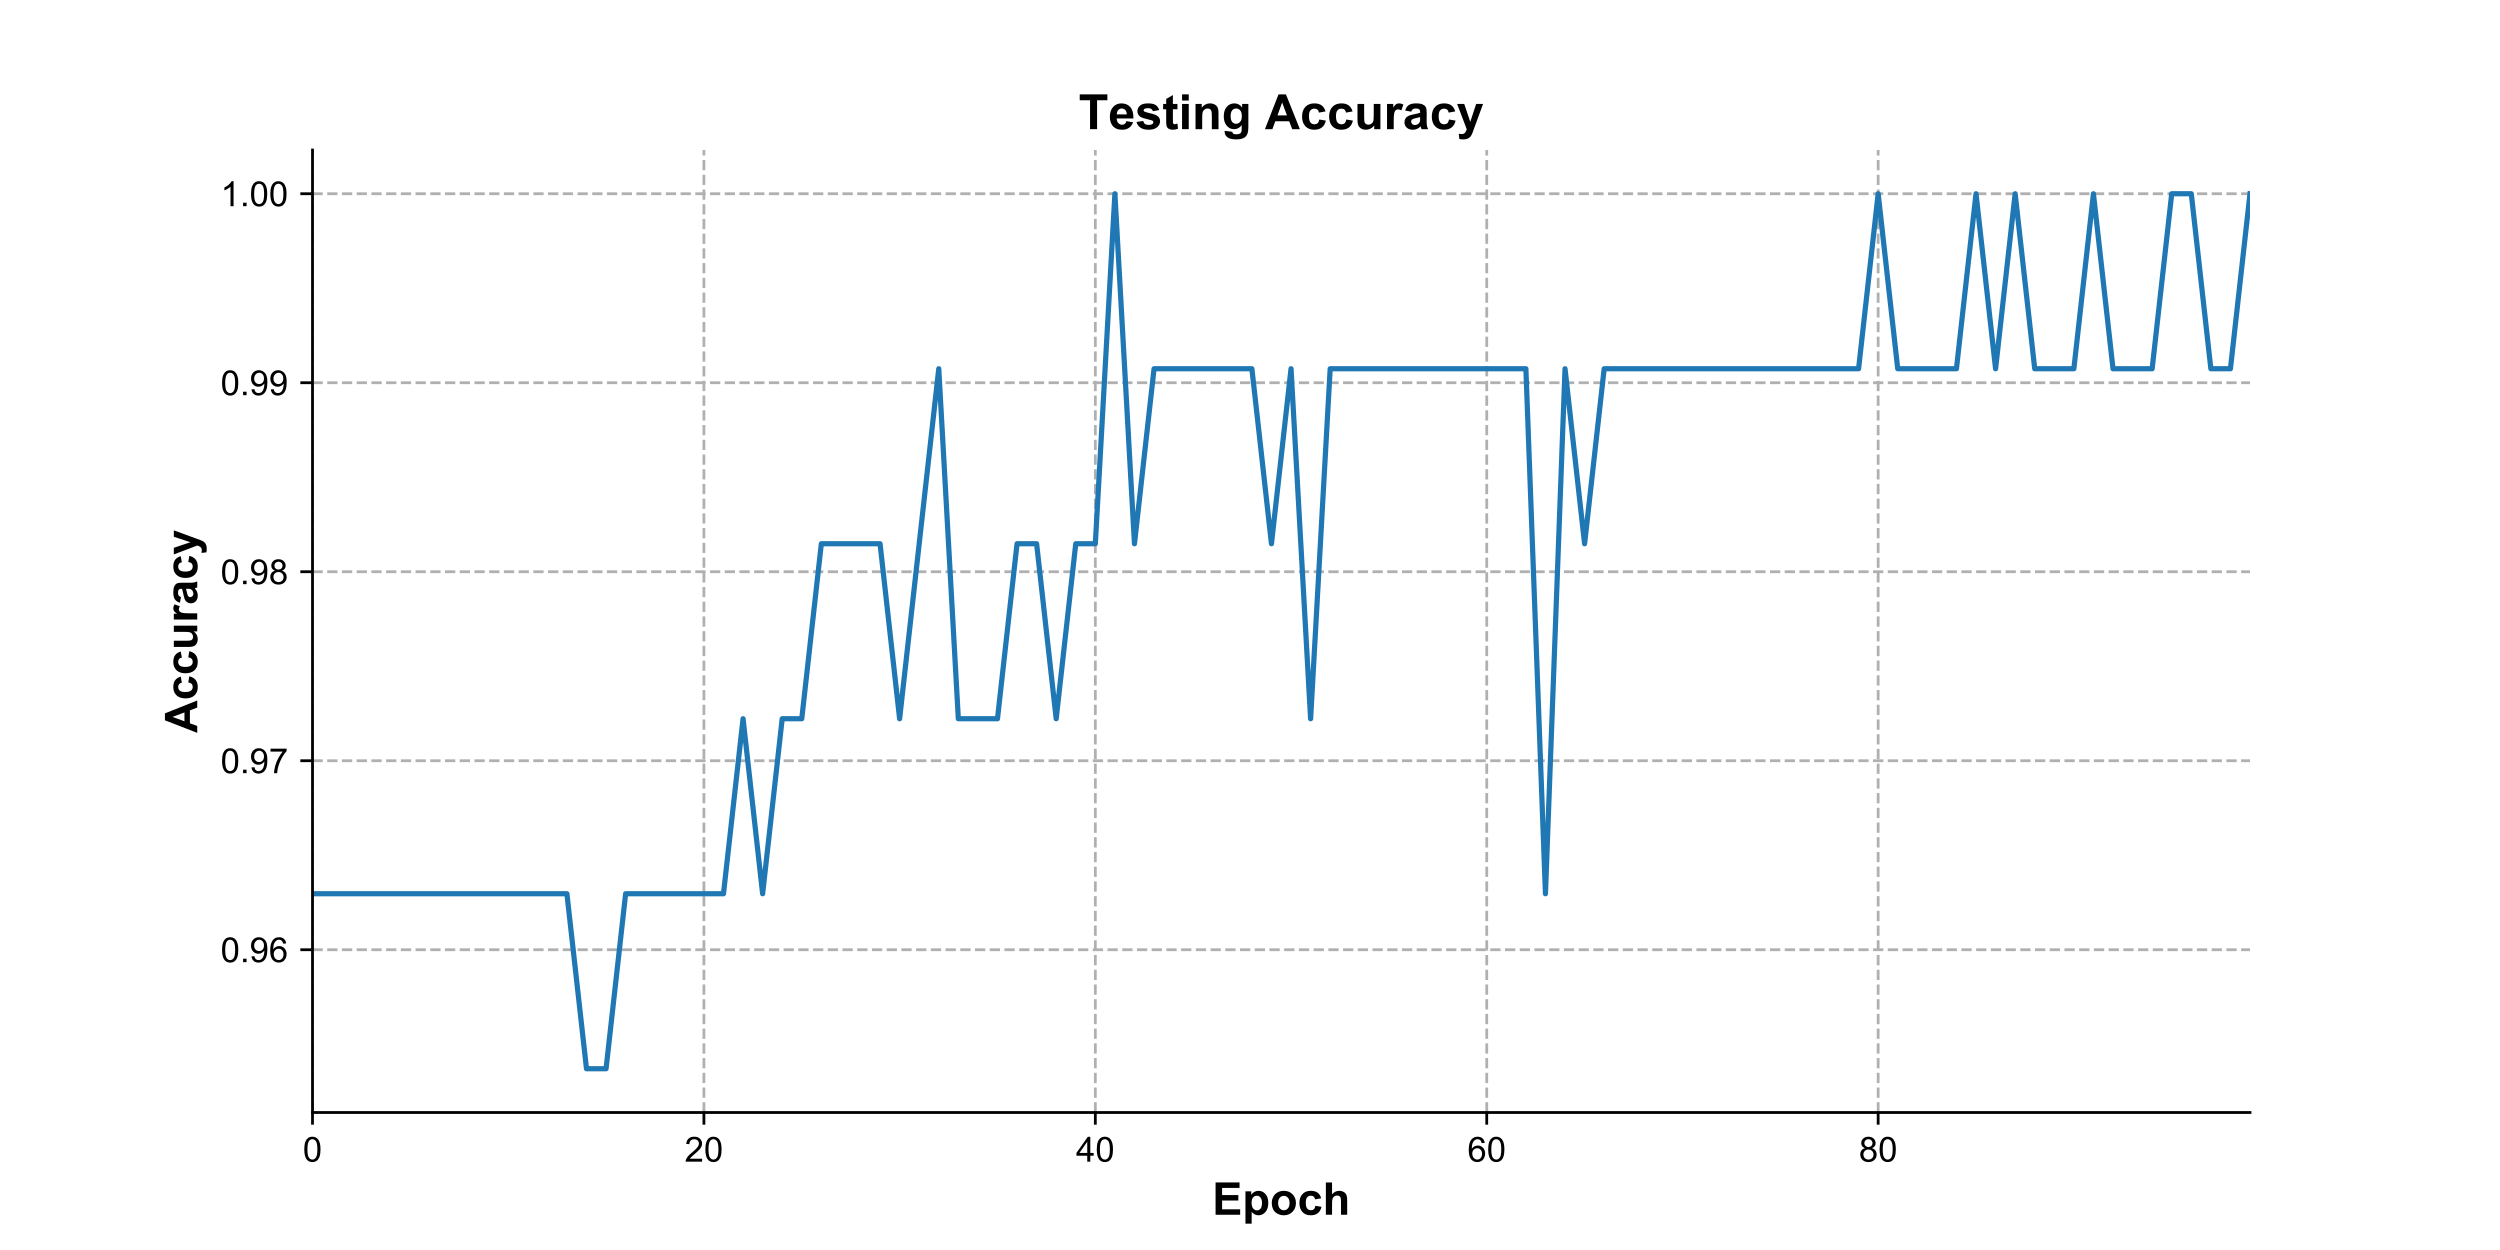
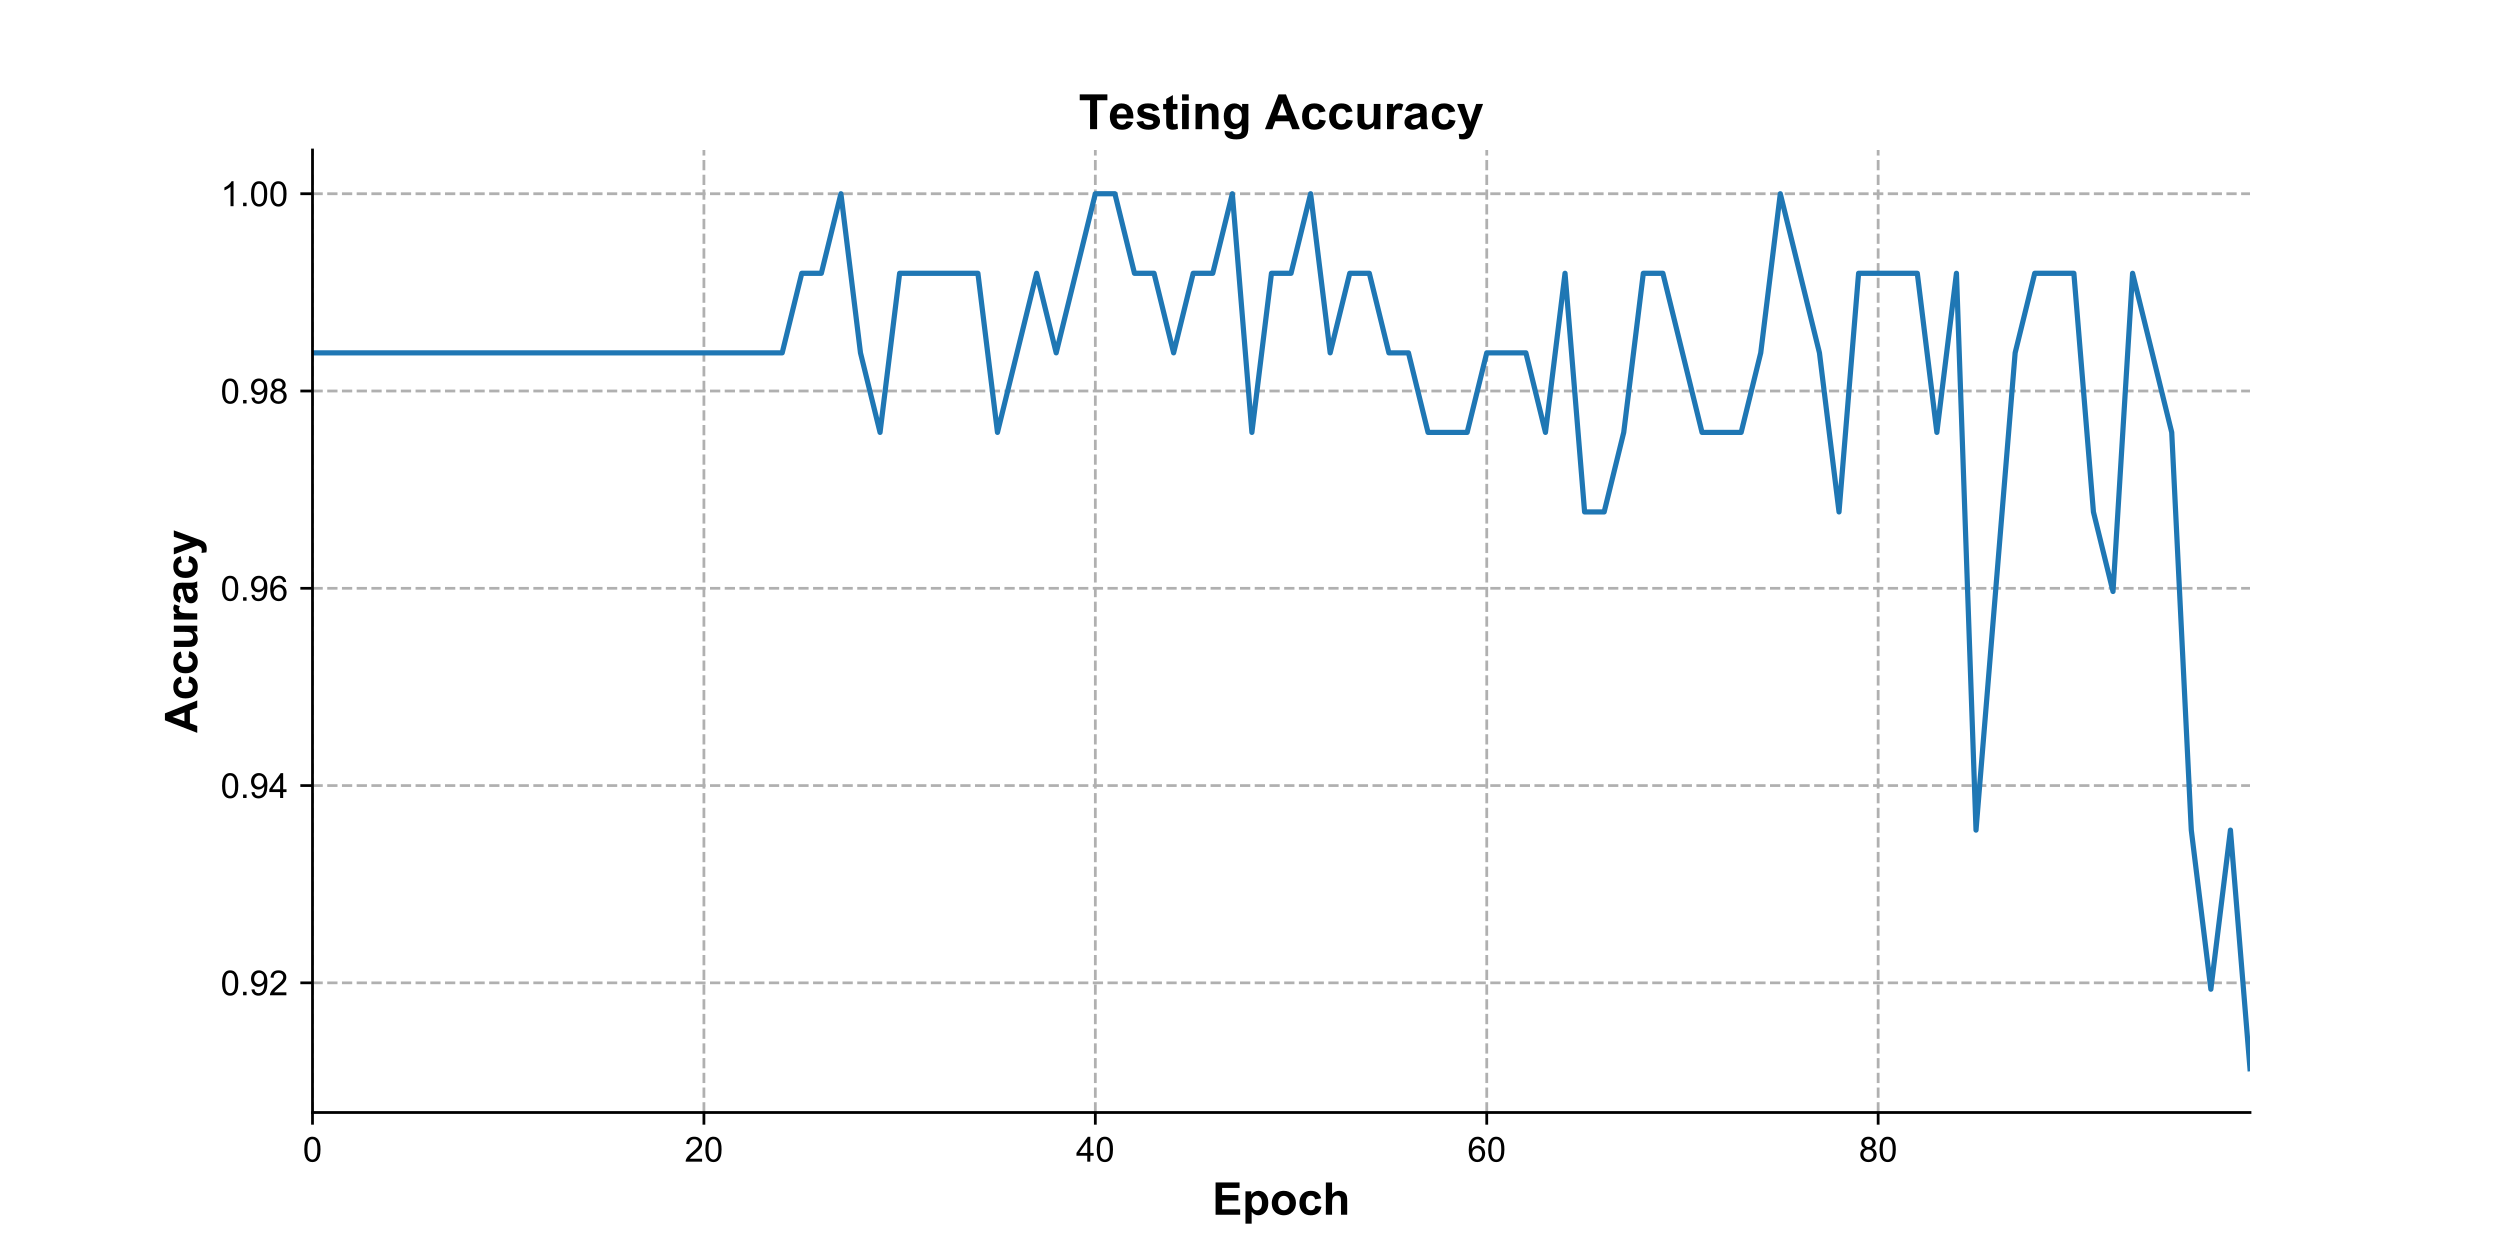
<svg xmlns="http://www.w3.org/2000/svg" xmlns:xlink="http://www.w3.org/1999/xlink" height="360pt" version="1.1" viewBox="0 0 720 360" width="720pt">
  <defs>
    <style type="text/css">
*{stroke-linecap:butt;stroke-linejoin:round;}
  </style>
  </defs>
  <g id="figure_1">
    <g id="patch_1">
      <path d="M 0 360  L 720 360  L 720 0  L 0 0  z " style="fill:#ffffff;" />
    </g>
    <g id="axes_1">
      <g id="patch_2">
        <path d="M 90 320.4  L 648 320.4  L 648 43.2  L 90 43.2  z " style="fill:#ffffff;" />
      </g>
      <g id="matplotlib.axis_1">
        <g id="xtick_1">
          <g id="line2d_1">
-             <path clip-path="url(#p17a560c2d2)" d="M 90 320.4  L 90 43.2  " style="fill:none;stroke:#b0b0b0;stroke-dasharray:2.96,1.28;stroke-dashoffset:0;stroke-width:0.8;" />
+             <path clip-path="url(#pc0e9220f26)" d="M 90 320.4  L 90 43.2  " style="fill:none;stroke:#b0b0b0;stroke-dasharray:2.96,1.28;stroke-dashoffset:0;stroke-width:0.8;" />
          </g>
          <g id="line2d_2">
            <defs>
-               <path d="M 0 0  L 0 3.5  " id="m76965fdc3e" style="stroke:#000000;stroke-width:0.8;" />
-             </defs>
-             <g>
-               <use style="stroke:#000000;stroke-width:0.8;" x="90" xlink:href="#m76965fdc3e" y="320.4" />
+               <path d="M 0 0  L 0 3.5  " id="m6acae7867c" style="stroke:#000000;stroke-width:0.8;" />
+             </defs>
+             <g>
+               <use style="stroke:#000000;stroke-width:0.8;" x="90" xlink:href="#m6acae7867c" y="320.4" />
            </g>
          </g>
          <g id="text_1">
            <defs>
              <path d="M 4.156 35.297  Q 4.156 48 6.766 55.734  Q 9.375 63.484 14.516 67.672  Q 19.672 71.875 27.484 71.875  Q 33.25 71.875 37.594 69.547  Q 41.938 67.234 44.766 62.859  Q 47.609 58.5 49.219 52.219  Q 50.828 45.953 50.828 35.297  Q 50.828 22.703 48.234 14.969  Q 45.656 7.234 40.5 3  Q 35.359 -1.219 27.484 -1.219  Q 17.141 -1.219 11.234 6.203  Q 4.156 15.141 4.156 35.297  z M 13.188 35.297  Q 13.188 17.672 17.312 11.828  Q 21.438 6 27.484 6  Q 33.547 6 37.672 11.859  Q 41.797 17.719 41.797 35.297  Q 41.797 52.984 37.672 58.781  Q 33.547 64.594 27.391 64.594  Q 21.344 64.594 17.719 59.469  Q 13.188 52.938 13.188 35.297  z " id="ArialMT-30" />
            </defs>
            <g transform="translate(87.21953 334.5578)scale(0.1 -0.1)">
              <use xlink:href="#ArialMT-30" />
            </g>
          </g>
        </g>
        <g id="xtick_2">
          <g id="line2d_3">
-             <path clip-path="url(#p17a560c2d2)" d="M 202.727 320.4  L 202.727 43.2  " style="fill:none;stroke:#b0b0b0;stroke-dasharray:2.96,1.28;stroke-dashoffset:0;stroke-width:0.8;" />
+             <path clip-path="url(#pc0e9220f26)" d="M 202.727 320.4  L 202.727 43.2  " style="fill:none;stroke:#b0b0b0;stroke-dasharray:2.96,1.28;stroke-dashoffset:0;stroke-width:0.8;" />
          </g>
          <g id="line2d_4">
            <g>
-               <use style="stroke:#000000;stroke-width:0.8;" x="202.727" xlink:href="#m76965fdc3e" y="320.4" />
+               <use style="stroke:#000000;stroke-width:0.8;" x="202.727" xlink:href="#m6acae7867c" y="320.4" />
            </g>
          </g>
          <g id="text_2">
            <defs>
              <path d="M 50.344 8.453  L 50.344 0  L 3.031 0  Q 2.938 3.172 4.047 6.109  Q 5.859 10.938 9.828 15.625  Q 13.812 20.312 21.344 26.469  Q 33.016 36.031 37.109 41.625  Q 41.219 47.219 41.219 52.203  Q 41.219 57.422 37.469 61  Q 33.734 64.594 27.734 64.594  Q 21.391 64.594 17.578 60.781  Q 13.766 56.984 13.719 50.25  L 4.688 51.172  Q 5.609 61.281 11.656 66.578  Q 17.719 71.875 27.938 71.875  Q 38.234 71.875 44.234 66.156  Q 50.25 60.453 50.25 52  Q 50.25 47.703 48.484 43.547  Q 46.734 39.406 42.656 34.812  Q 38.578 30.219 29.109 22.219  Q 21.188 15.578 18.938 13.203  Q 16.703 10.844 15.234 8.453  z " id="ArialMT-32" />
            </defs>
            <g transform="translate(197.1663 334.5578)scale(0.1 -0.1)">
              <use xlink:href="#ArialMT-32" />
              <use x="55.615" xlink:href="#ArialMT-30" />
            </g>
          </g>
        </g>
        <g id="xtick_3">
          <g id="line2d_5">
-             <path clip-path="url(#p17a560c2d2)" d="M 315.455 320.4  L 315.455 43.2  " style="fill:none;stroke:#b0b0b0;stroke-dasharray:2.96,1.28;stroke-dashoffset:0;stroke-width:0.8;" />
+             <path clip-path="url(#pc0e9220f26)" d="M 315.455 320.4  L 315.455 43.2  " style="fill:none;stroke:#b0b0b0;stroke-dasharray:2.96,1.28;stroke-dashoffset:0;stroke-width:0.8;" />
          </g>
          <g id="line2d_6">
            <g>
-               <use style="stroke:#000000;stroke-width:0.8;" x="315.455" xlink:href="#m76965fdc3e" y="320.4" />
+               <use style="stroke:#000000;stroke-width:0.8;" x="315.455" xlink:href="#m6acae7867c" y="320.4" />
            </g>
          </g>
          <g id="text_3">
            <defs>
              <path d="M 32.328 0  L 32.328 17.141  L 1.266 17.141  L 1.266 25.203  L 33.938 71.578  L 41.109 71.578  L 41.109 25.203  L 50.781 25.203  L 50.781 17.141  L 41.109 17.141  L 41.109 0  z M 32.328 25.203  L 32.328 57.469  L 9.906 25.203  z " id="ArialMT-34" />
            </defs>
            <g transform="translate(309.8936 334.5578)scale(0.1 -0.1)">
              <use xlink:href="#ArialMT-34" />
              <use x="55.615" xlink:href="#ArialMT-30" />
            </g>
          </g>
        </g>
        <g id="xtick_4">
          <g id="line2d_7">
-             <path clip-path="url(#p17a560c2d2)" d="M 428.182 320.4  L 428.182 43.2  " style="fill:none;stroke:#b0b0b0;stroke-dasharray:2.96,1.28;stroke-dashoffset:0;stroke-width:0.8;" />
+             <path clip-path="url(#pc0e9220f26)" d="M 428.182 320.4  L 428.182 43.2  " style="fill:none;stroke:#b0b0b0;stroke-dasharray:2.96,1.28;stroke-dashoffset:0;stroke-width:0.8;" />
          </g>
          <g id="line2d_8">
            <g>
-               <use style="stroke:#000000;stroke-width:0.8;" x="428.182" xlink:href="#m76965fdc3e" y="320.4" />
+               <use style="stroke:#000000;stroke-width:0.8;" x="428.182" xlink:href="#m6acae7867c" y="320.4" />
            </g>
          </g>
          <g id="text_4">
            <defs>
              <path d="M 49.75 54.047  L 41.016 53.375  Q 39.844 58.547 37.703 60.891  Q 34.125 64.656 28.906 64.656  Q 24.703 64.656 21.531 62.312  Q 17.391 59.281 14.984 53.469  Q 12.594 47.656 12.5 36.922  Q 15.672 41.75 20.266 44.094  Q 24.859 46.438 29.891 46.438  Q 38.672 46.438 44.844 39.969  Q 51.031 33.5 51.031 23.25  Q 51.031 16.5 48.125 10.719  Q 45.219 4.938 40.141 1.859  Q 35.062 -1.219 28.609 -1.219  Q 17.625 -1.219 10.688 6.859  Q 3.766 14.938 3.766 33.5  Q 3.766 54.25 11.422 63.672  Q 18.109 71.875 29.438 71.875  Q 37.891 71.875 43.281 67.141  Q 48.688 62.406 49.75 54.047  z M 13.875 23.188  Q 13.875 18.656 15.797 14.5  Q 17.719 10.359 21.188 8.172  Q 24.656 6 28.469 6  Q 34.031 6 38.031 10.484  Q 42.047 14.984 42.047 22.703  Q 42.047 30.125 38.078 34.391  Q 34.125 38.672 28.125 38.672  Q 22.172 38.672 18.016 34.391  Q 13.875 30.125 13.875 23.188  z " id="ArialMT-36" />
            </defs>
            <g transform="translate(422.6209 334.5578)scale(0.1 -0.1)">
              <use xlink:href="#ArialMT-36" />
              <use x="55.615" xlink:href="#ArialMT-30" />
            </g>
          </g>
        </g>
        <g id="xtick_5">
          <g id="line2d_9">
-             <path clip-path="url(#p17a560c2d2)" d="M 540.909 320.4  L 540.909 43.2  " style="fill:none;stroke:#b0b0b0;stroke-dasharray:2.96,1.28;stroke-dashoffset:0;stroke-width:0.8;" />
+             <path clip-path="url(#pc0e9220f26)" d="M 540.909 320.4  L 540.909 43.2  " style="fill:none;stroke:#b0b0b0;stroke-dasharray:2.96,1.28;stroke-dashoffset:0;stroke-width:0.8;" />
          </g>
          <g id="line2d_10">
            <g>
-               <use style="stroke:#000000;stroke-width:0.8;" x="540.909" xlink:href="#m76965fdc3e" y="320.4" />
+               <use style="stroke:#000000;stroke-width:0.8;" x="540.909" xlink:href="#m6acae7867c" y="320.4" />
            </g>
          </g>
          <g id="text_5">
            <defs>
              <path d="M 17.672 38.812  Q 12.203 40.828 9.562 44.531  Q 6.938 48.25 6.938 53.422  Q 6.938 61.234 12.547 66.547  Q 18.172 71.875 27.484 71.875  Q 36.859 71.875 42.578 66.422  Q 48.297 60.984 48.297 53.172  Q 48.297 48.188 45.672 44.5  Q 43.062 40.828 37.75 38.812  Q 44.344 36.672 47.781 31.875  Q 51.219 27.094 51.219 20.453  Q 51.219 11.281 44.719 5.031  Q 38.234 -1.219 27.641 -1.219  Q 17.047 -1.219 10.547 5.047  Q 4.047 11.328 4.047 20.703  Q 4.047 27.688 7.594 32.391  Q 11.141 37.109 17.672 38.812  z M 15.922 53.719  Q 15.922 48.641 19.188 45.406  Q 22.469 42.188 27.688 42.188  Q 32.766 42.188 36.016 45.375  Q 39.266 48.578 39.266 53.219  Q 39.266 58.062 35.906 61.359  Q 32.562 64.656 27.594 64.656  Q 22.562 64.656 19.234 61.422  Q 15.922 58.203 15.922 53.719  z M 13.094 20.656  Q 13.094 16.891 14.875 13.375  Q 16.656 9.859 20.172 7.922  Q 23.688 6 27.734 6  Q 34.031 6 38.125 10.047  Q 42.234 14.109 42.234 20.359  Q 42.234 26.703 38.016 30.859  Q 33.797 35.016 27.438 35.016  Q 21.234 35.016 17.156 30.906  Q 13.094 26.812 13.094 20.656  z " id="ArialMT-38" />
            </defs>
            <g transform="translate(535.3482 334.5578)scale(0.1 -0.1)">
              <use xlink:href="#ArialMT-38" />
              <use x="55.615" xlink:href="#ArialMT-30" />
            </g>
          </g>
        </g>
        <g id="text_6">
          <defs>
            <path d="M 7.281 0  L 7.281 71.578  L 60.359 71.578  L 60.359 59.469  L 21.734 59.469  L 21.734 43.609  L 57.672 43.609  L 57.672 31.547  L 21.734 31.547  L 21.734 12.062  L 61.719 12.062  L 61.719 0  z " id="Arial-BoldMT-45" />
            <path d="M 6.781 51.859  L 19.578 51.859  L 19.578 44.234  Q 22.078 48.141 26.312 50.578  Q 30.562 53.031 35.75 53.031  Q 44.781 53.031 51.078 45.953  Q 57.375 38.875 57.375 26.219  Q 57.375 13.234 51.016 6.031  Q 44.672 -1.172 35.641 -1.172  Q 31.344 -1.172 27.844 0.531  Q 24.359 2.25 20.516 6.391  L 20.516 -19.734  L 6.781 -19.734  z M 20.359 26.812  Q 20.359 18.062 23.828 13.891  Q 27.297 9.719 32.281 9.719  Q 37.062 9.719 40.234 13.547  Q 43.406 17.391 43.406 26.125  Q 43.406 34.281 40.125 38.234  Q 36.859 42.188 32.031 42.188  Q 27 42.188 23.672 38.297  Q 20.359 34.422 20.359 26.812  z " id="Arial-BoldMT-70" />
            <path d="M 4 26.656  Q 4 33.5 7.375 39.891  Q 10.75 46.297 16.922 49.656  Q 23.094 53.031 30.719 53.031  Q 42.484 53.031 50 45.391  Q 57.516 37.75 57.516 26.078  Q 57.516 14.312 49.922 6.562  Q 42.328 -1.172 30.812 -1.172  Q 23.688 -1.172 17.219 2.047  Q 10.75 5.281 7.375 11.5  Q 4 17.719 4 26.656  z M 18.062 25.922  Q 18.062 18.219 21.719 14.109  Q 25.391 10.016 30.766 10.016  Q 36.141 10.016 39.766 14.109  Q 43.406 18.219 43.406 26.031  Q 43.406 33.641 39.766 37.734  Q 36.141 41.844 30.766 41.844  Q 25.391 41.844 21.719 37.734  Q 18.062 33.641 18.062 25.922  z " id="Arial-BoldMT-6f" />
            <path d="M 52.391 36.531  L 38.875 34.078  Q 38.188 38.141 35.766 40.188  Q 33.344 42.234 29.5 42.234  Q 24.359 42.234 21.312 38.688  Q 18.266 35.156 18.266 26.859  Q 18.266 17.625 21.359 13.812  Q 24.469 10.016 29.688 10.016  Q 33.594 10.016 36.078 12.234  Q 38.578 14.453 39.594 19.875  L 53.078 17.578  Q 50.984 8.297 45.016 3.562  Q 39.062 -1.172 29.047 -1.172  Q 17.672 -1.172 10.906 6  Q 4.156 13.188 4.156 25.875  Q 4.156 38.719 10.938 45.875  Q 17.719 53.031 29.297 53.031  Q 38.766 53.031 44.359 48.953  Q 49.953 44.875 52.391 36.531  z " id="Arial-BoldMT-63" />
            <path d="M 20.844 71.578  L 20.844 45.266  Q 27.484 53.031 36.719 53.031  Q 41.453 53.031 45.266 51.266  Q 49.078 49.516 51 46.781  Q 52.938 44.047 53.641 40.719  Q 54.344 37.406 54.344 30.422  L 54.344 0  L 40.625 0  L 40.625 27.391  Q 40.625 35.547 39.844 37.734  Q 39.062 39.938 37.078 41.234  Q 35.109 42.531 32.125 42.531  Q 28.719 42.531 26.031 40.859  Q 23.344 39.203 22.094 35.859  Q 20.844 32.516 20.844 25.984  L 20.844 0  L 7.125 0  L 7.125 71.578  z " id="Arial-BoldMT-68" />
          </defs>
          <g transform="translate(349.1395 349.8505)scale(0.13 -0.13)">
            <use xlink:href="#Arial-BoldMT-45" />
            <use x="66.699" xlink:href="#Arial-BoldMT-70" />
            <use x="127.783" xlink:href="#Arial-BoldMT-6f" />
            <use x="188.867" xlink:href="#Arial-BoldMT-63" />
            <use x="244.482" xlink:href="#Arial-BoldMT-68" />
          </g>
        </g>
      </g>
      <g id="matplotlib.axis_2">
        <g id="ytick_1">
          <g id="line2d_11">
-             <path clip-path="url(#p17a560c2d2)" d="M 90 273.528  L 648 273.528  " style="fill:none;stroke:#b0b0b0;stroke-dasharray:2.96,1.28;stroke-dashoffset:0;stroke-width:0.8;" />
+             <path clip-path="url(#pc0e9220f26)" d="M 90 283.058  L 648 283.058  " style="fill:none;stroke:#b0b0b0;stroke-dasharray:2.96,1.28;stroke-dashoffset:0;stroke-width:0.8;" />
          </g>
          <g id="line2d_12">
            <defs>
-               <path d="M 0 0  L -3.5 0  " id="m8555027eb7" style="stroke:#000000;stroke-width:0.8;" />
-             </defs>
-             <g>
-               <use style="stroke:#000000;stroke-width:0.8;" x="90" xlink:href="#m8555027eb7" y="273.528" />
+               <path d="M 0 0  L -3.5 0  " id="ma246c44bd8" style="stroke:#000000;stroke-width:0.8;" />
+             </defs>
+             <g>
+               <use style="stroke:#000000;stroke-width:0.8;" x="90" xlink:href="#ma246c44bd8" y="283.058" />
            </g>
          </g>
          <g id="text_7">
            <defs>
              <path d="M 9.078 0  L 9.078 10.016  L 19.094 10.016  L 19.094 0  z " id="ArialMT-2e" />
              <path d="M 5.469 16.547  L 13.922 17.328  Q 14.984 11.375 18.016 8.688  Q 21.047 6 25.781 6  Q 29.828 6 32.875 7.859  Q 35.938 9.719 37.891 12.812  Q 39.844 15.922 41.156 21.188  Q 42.484 26.469 42.484 31.938  Q 42.484 32.516 42.438 33.688  Q 39.797 29.5 35.234 26.875  Q 30.672 24.266 25.344 24.266  Q 16.453 24.266 10.297 30.703  Q 4.156 37.156 4.156 47.703  Q 4.156 58.594 10.578 65.234  Q 17 71.875 26.656 71.875  Q 33.641 71.875 39.422 68.109  Q 45.219 64.359 48.219 57.391  Q 51.219 50.438 51.219 37.25  Q 51.219 23.531 48.234 15.406  Q 45.266 7.281 39.375 3.031  Q 33.5 -1.219 25.594 -1.219  Q 17.188 -1.219 11.859 3.438  Q 6.547 8.109 5.469 16.547  z M 41.453 48.141  Q 41.453 55.719 37.422 60.156  Q 33.406 64.594 27.734 64.594  Q 21.875 64.594 17.531 59.812  Q 13.188 55.031 13.188 47.406  Q 13.188 40.578 17.312 36.297  Q 21.438 32.031 27.484 32.031  Q 33.594 32.031 37.516 36.297  Q 41.453 40.578 41.453 48.141  z " id="ArialMT-39" />
            </defs>
-             <g transform="translate(63.53906 277.1069)scale(0.1 -0.1)">
-               <use xlink:href="#ArialMT-30" />
-               <use x="55.615" xlink:href="#ArialMT-2e" />
-               <use x="83.398" xlink:href="#ArialMT-39" />
-               <use x="139.014" xlink:href="#ArialMT-36" />
+             <g transform="translate(63.53906 286.6371)scale(0.1 -0.1)">
+               <use xlink:href="#ArialMT-30" />
+               <use x="55.615" xlink:href="#ArialMT-2e" />
+               <use x="83.398" xlink:href="#ArialMT-39" />
+               <use x="139.014" xlink:href="#ArialMT-32" />
            </g>
          </g>
        </g>
        <g id="ytick_2">
          <g id="line2d_13">
-             <path clip-path="url(#p17a560c2d2)" d="M 90 219.096  L 648 219.096  " style="fill:none;stroke:#b0b0b0;stroke-dasharray:2.96,1.28;stroke-dashoffset:0;stroke-width:0.8;" />
+             <path clip-path="url(#pc0e9220f26)" d="M 90 226.244  L 648 226.244  " style="fill:none;stroke:#b0b0b0;stroke-dasharray:2.96,1.28;stroke-dashoffset:0;stroke-width:0.8;" />
          </g>
          <g id="line2d_14">
            <g>
-               <use style="stroke:#000000;stroke-width:0.8;" x="90" xlink:href="#m8555027eb7" y="219.096" />
+               <use style="stroke:#000000;stroke-width:0.8;" x="90" xlink:href="#ma246c44bd8" y="226.244" />
            </g>
          </g>
          <g id="text_8">
-             <defs>
-               <path d="M 4.734 62.203  L 4.734 70.656  L 51.078 70.656  L 51.078 63.812  Q 44.234 56.547 37.516 44.484  Q 30.812 32.422 27.156 19.672  Q 24.516 10.688 23.781 0  L 14.75 0  Q 14.891 8.453 18.062 20.406  Q 21.234 32.375 27.172 43.484  Q 33.109 54.594 39.797 62.203  z " id="ArialMT-37" />
-             </defs>
-             <g transform="translate(63.53906 222.6749)scale(0.1 -0.1)">
-               <use xlink:href="#ArialMT-30" />
-               <use x="55.615" xlink:href="#ArialMT-2e" />
-               <use x="83.398" xlink:href="#ArialMT-39" />
-               <use x="139.014" xlink:href="#ArialMT-37" />
+             <g transform="translate(63.53906 229.8225)scale(0.1 -0.1)">
+               <use xlink:href="#ArialMT-30" />
+               <use x="55.615" xlink:href="#ArialMT-2e" />
+               <use x="83.398" xlink:href="#ArialMT-39" />
+               <use x="139.014" xlink:href="#ArialMT-34" />
            </g>
          </g>
        </g>
        <g id="ytick_3">
          <g id="line2d_15">
-             <path clip-path="url(#p17a560c2d2)" d="M 90 164.664  L 648 164.664  " style="fill:none;stroke:#b0b0b0;stroke-dasharray:2.96,1.28;stroke-dashoffset:0;stroke-width:0.8;" />
+             <path clip-path="url(#pc0e9220f26)" d="M 90 169.429  L 648 169.429  " style="fill:none;stroke:#b0b0b0;stroke-dasharray:2.96,1.28;stroke-dashoffset:0;stroke-width:0.8;" />
          </g>
          <g id="line2d_16">
            <g>
-               <use style="stroke:#000000;stroke-width:0.8;" x="90" xlink:href="#m8555027eb7" y="164.664" />
+               <use style="stroke:#000000;stroke-width:0.8;" x="90" xlink:href="#ma246c44bd8" y="169.429" />
            </g>
          </g>
          <g id="text_9">
-             <g transform="translate(63.53906 168.2429)scale(0.1 -0.1)">
-               <use xlink:href="#ArialMT-30" />
-               <use x="55.615" xlink:href="#ArialMT-2e" />
-               <use x="83.398" xlink:href="#ArialMT-39" />
-               <use x="139.014" xlink:href="#ArialMT-38" />
+             <g transform="translate(63.53906 173.008)scale(0.1 -0.1)">
+               <use xlink:href="#ArialMT-30" />
+               <use x="55.615" xlink:href="#ArialMT-2e" />
+               <use x="83.398" xlink:href="#ArialMT-39" />
+               <use x="139.014" xlink:href="#ArialMT-36" />
            </g>
          </g>
        </g>
        <g id="ytick_4">
          <g id="line2d_17">
-             <path clip-path="url(#p17a560c2d2)" d="M 90 110.232  L 648 110.232  " style="fill:none;stroke:#b0b0b0;stroke-dasharray:2.96,1.28;stroke-dashoffset:0;stroke-width:0.8;" />
+             <path clip-path="url(#pc0e9220f26)" d="M 90 112.615  L 648 112.615  " style="fill:none;stroke:#b0b0b0;stroke-dasharray:2.96,1.28;stroke-dashoffset:0;stroke-width:0.8;" />
          </g>
          <g id="line2d_18">
            <g>
-               <use style="stroke:#000000;stroke-width:0.8;" x="90" xlink:href="#m8555027eb7" y="110.232" />
+               <use style="stroke:#000000;stroke-width:0.8;" x="90" xlink:href="#ma246c44bd8" y="112.615" />
            </g>
          </g>
          <g id="text_10">
-             <g transform="translate(63.53906 113.8109)scale(0.1 -0.1)">
-               <use xlink:href="#ArialMT-30" />
-               <use x="55.615" xlink:href="#ArialMT-2e" />
-               <use x="83.398" xlink:href="#ArialMT-39" />
-               <use x="139.014" xlink:href="#ArialMT-39" />
+             <g transform="translate(63.53906 116.1935)scale(0.1 -0.1)">
+               <use xlink:href="#ArialMT-30" />
+               <use x="55.615" xlink:href="#ArialMT-2e" />
+               <use x="83.398" xlink:href="#ArialMT-39" />
+               <use x="139.014" xlink:href="#ArialMT-38" />
            </g>
          </g>
        </g>
        <g id="ytick_5">
          <g id="line2d_19">
-             <path clip-path="url(#p17a560c2d2)" d="M 90 55.8  L 648 55.8  " style="fill:none;stroke:#b0b0b0;stroke-dasharray:2.96,1.28;stroke-dashoffset:0;stroke-width:0.8;" />
+             <path clip-path="url(#pc0e9220f26)" d="M 90 55.8  L 648 55.8  " style="fill:none;stroke:#b0b0b0;stroke-dasharray:2.96,1.28;stroke-dashoffset:0;stroke-width:0.8;" />
          </g>
          <g id="line2d_20">
            <g>
-               <use style="stroke:#000000;stroke-width:0.8;" x="90" xlink:href="#m8555027eb7" y="55.8" />
+               <use style="stroke:#000000;stroke-width:0.8;" x="90" xlink:href="#ma246c44bd8" y="55.8" />
            </g>
          </g>
          <g id="text_11">
            <defs>
              <path d="M 37.25 0  L 28.469 0  L 28.469 56  Q 25.297 52.984 20.141 49.953  Q 14.984 46.922 10.891 45.406  L 10.891 53.906  Q 18.266 57.375 23.781 62.297  Q 29.297 67.234 31.594 71.875  L 37.25 71.875  z " id="ArialMT-31" />
            </defs>
            <g transform="translate(63.53906 59.37891)scale(0.1 -0.1)">
              <use xlink:href="#ArialMT-31" />
              <use x="55.615" xlink:href="#ArialMT-2e" />
              <use x="83.398" xlink:href="#ArialMT-30" />
              <use x="139.014" xlink:href="#ArialMT-30" />
            </g>
          </g>
        </g>
        <g id="text_12">
          <defs>
            <path d="M 71.828 0  L 56.109 0  L 49.859 16.266  L 21.234 16.266  L 15.328 0  L 0 0  L 27.875 71.578  L 43.172 71.578  z M 45.219 28.328  L 35.359 54.891  L 25.688 28.328  z " id="Arial-BoldMT-41" />
            <path d="M 41.312 0  L 41.312 7.766  Q 38.484 3.609 33.859 1.219  Q 29.25 -1.172 24.125 -1.172  Q 18.891 -1.172 14.734 1.125  Q 10.594 3.422 8.734 7.562  Q 6.891 11.719 6.891 19.047  L 6.891 51.859  L 20.609 51.859  L 20.609 28.031  Q 20.609 17.094 21.359 14.625  Q 22.125 12.156 24.125 10.719  Q 26.125 9.281 29.203 9.281  Q 32.719 9.281 35.5 11.203  Q 38.281 13.141 39.297 15.984  Q 40.328 18.844 40.328 29.984  L 40.328 51.859  L 54.047 51.859  L 54.047 0  z " id="Arial-BoldMT-75" />
            <path d="M 20.312 0  L 6.594 0  L 6.594 51.859  L 19.344 51.859  L 19.344 44.484  Q 22.609 49.703 25.219 51.359  Q 27.828 53.031 31.156 53.031  Q 35.844 53.031 40.188 50.438  L 35.938 38.484  Q 32.469 40.719 29.5 40.719  Q 26.609 40.719 24.609 39.125  Q 22.609 37.547 21.453 33.391  Q 20.312 29.25 20.312 16.016  z " id="Arial-BoldMT-72" />
            <path d="M 17.438 36.031  L 4.984 38.281  Q 7.078 45.797 12.203 49.406  Q 17.328 53.031 27.438 53.031  Q 36.625 53.031 41.109 50.859  Q 45.609 48.688 47.438 45.344  Q 49.266 42 49.266 33.062  L 49.125 17.047  Q 49.125 10.203 49.781 6.953  Q 50.438 3.719 52.25 0  L 38.672 0  Q 38.141 1.375 37.359 4.047  Q 37.016 5.281 36.859 5.672  Q 33.344 2.25 29.344 0.531  Q 25.344 -1.172 20.797 -1.172  Q 12.797 -1.172 8.172 3.172  Q 3.562 7.516 3.562 14.156  Q 3.562 18.562 5.656 22  Q 7.766 25.438 11.547 27.266  Q 15.328 29.109 22.469 30.469  Q 32.078 32.281 35.797 33.844  L 35.797 35.203  Q 35.797 39.156 33.844 40.844  Q 31.891 42.531 26.469 42.531  Q 22.797 42.531 20.75 41.094  Q 18.703 39.656 17.438 36.031  z M 35.797 24.906  Q 33.156 24.031 27.438 22.797  Q 21.734 21.578 19.969 20.406  Q 17.281 18.5 17.281 15.578  Q 17.281 12.703 19.422 10.594  Q 21.578 8.5 24.906 8.5  Q 28.609 8.5 31.984 10.938  Q 34.469 12.797 35.25 15.484  Q 35.797 17.234 35.797 22.172  z " id="Arial-BoldMT-61" />
            <path d="M 0.688 51.859  L 15.281 51.859  L 27.688 15.047  L 39.797 51.859  L 54 51.859  L 35.688 1.953  L 32.422 -7.078  Q 30.609 -11.625 28.969 -14.016  Q 27.344 -16.406 25.219 -17.891  Q 23.094 -19.391 19.984 -20.219  Q 16.891 -21.047 12.984 -21.047  Q 9.031 -21.047 5.219 -20.219  L 4 -9.469  Q 7.234 -10.109 9.812 -10.109  Q 14.594 -10.109 16.891 -7.297  Q 19.188 -4.5 20.406 -0.141  z " id="Arial-BoldMT-79" />
          </defs>
          <g transform="translate(56.80297 211.0673)rotate(-90)scale(0.13 -0.13)">
            <use xlink:href="#Arial-BoldMT-41" />
            <use x="72.217" xlink:href="#Arial-BoldMT-63" />
            <use x="127.832" xlink:href="#Arial-BoldMT-63" />
            <use x="183.447" xlink:href="#Arial-BoldMT-75" />
            <use x="244.531" xlink:href="#Arial-BoldMT-72" />
            <use x="283.447" xlink:href="#Arial-BoldMT-61" />
            <use x="339.062" xlink:href="#Arial-BoldMT-63" />
            <use x="394.678" xlink:href="#Arial-BoldMT-79" />
          </g>
        </g>
      </g>
      <g id="line2d_21">
-         <path clip-path="url(#p17a560c2d2)" d="M 90 257.4  L 95.636 257.4  L 101.273 257.4  L 106.909 257.4  L 112.545 257.4  L 118.182 257.4  L 123.818 257.4  L 129.455 257.4  L 135.091 257.4  L 140.727 257.4  L 146.364 257.4  L 152 257.4  L 157.636 257.4  L 163.273 257.4  L 168.909 307.8  L 174.545 307.8  L 180.182 257.4  L 185.818 257.4  L 191.455 257.4  L 197.091 257.4  L 202.727 257.4  L 208.364 257.4  L 214 207  L 219.636 257.4  L 225.273 207  L 230.909 207  L 236.545 156.6  L 242.182 156.6  L 247.818 156.6  L 253.455 156.6  L 259.091 207  L 264.727 156.6  L 270.364 106.2  L 276 207  L 281.636 207  L 287.273 207  L 292.909 156.6  L 298.545 156.6  L 304.182 207  L 309.818 156.6  L 315.455 156.6  L 321.091 55.8  L 326.727 156.6  L 332.364 106.2  L 338 106.2  L 343.636 106.2  L 349.273 106.2  L 354.909 106.2  L 360.545 106.2  L 366.182 156.6  L 371.818 106.2  L 377.455 207  L 383.091 106.2  L 388.727 106.2  L 394.364 106.2  L 400 106.2  L 405.636 106.2  L 411.273 106.2  L 416.909 106.2  L 422.545 106.2  L 428.182 106.2  L 433.818 106.2  L 439.455 106.2  L 445.091 257.4  L 450.727 106.2  L 456.364 156.6  L 462 106.2  L 467.636 106.2  L 473.273 106.2  L 478.909 106.2  L 484.545 106.2  L 490.182 106.2  L 495.818 106.2  L 501.455 106.2  L 507.091 106.2  L 512.727 106.2  L 518.364 106.2  L 524 106.2  L 529.636 106.2  L 535.273 106.2  L 540.909 55.8  L 546.545 106.2  L 552.182 106.2  L 557.818 106.2  L 563.455 106.2  L 569.091 55.8  L 574.727 106.2  L 580.364 55.8  L 586 106.2  L 591.636 106.2  L 597.273 106.2  L 602.909 55.8  L 608.545 106.2  L 614.182 106.2  L 619.818 106.2  L 625.455 55.8  L 631.091 55.8  L 636.727 106.2  L 642.364 106.2  L 648 55.8  " style="fill:none;stroke:#1f77b4;stroke-linecap:square;stroke-width:1.5;" />
+         <path clip-path="url(#pc0e9220f26)" d="M 90 101.618  L 95.636 101.618  L 101.273 101.618  L 106.909 101.618  L 112.545 101.618  L 118.182 101.618  L 123.818 101.618  L 129.455 101.618  L 135.091 101.618  L 140.727 101.618  L 146.364 101.618  L 152 101.618  L 157.636 101.618  L 163.273 101.618  L 168.909 101.618  L 174.545 101.618  L 180.182 101.618  L 185.818 101.618  L 191.455 101.618  L 197.091 101.618  L 202.727 101.618  L 208.364 101.618  L 214 101.618  L 219.636 101.618  L 225.273 101.618  L 230.909 78.709  L 236.545 78.709  L 242.182 55.8  L 247.818 101.618  L 253.455 124.527  L 259.091 78.709  L 264.727 78.709  L 270.364 78.709  L 276 78.709  L 281.636 78.709  L 287.273 124.527  L 292.909 101.618  L 298.545 78.709  L 304.182 101.618  L 309.818 78.709  L 315.455 55.8  L 321.091 55.8  L 326.727 78.709  L 332.364 78.709  L 338 101.618  L 343.636 78.709  L 349.273 78.709  L 354.909 55.8  L 360.545 124.527  L 366.182 78.709  L 371.818 78.709  L 377.455 55.8  L 383.091 101.618  L 388.727 78.709  L 394.364 78.709  L 400 101.618  L 405.636 101.618  L 411.273 124.527  L 416.909 124.527  L 422.545 124.527  L 428.182 101.618  L 433.818 101.618  L 439.455 101.618  L 445.091 124.527  L 450.727 78.709  L 456.364 147.436  L 462 147.436  L 467.636 124.527  L 473.273 78.709  L 478.909 78.709  L 484.545 101.618  L 490.182 124.527  L 495.818 124.527  L 501.455 124.527  L 507.091 101.618  L 512.727 55.8  L 518.364 78.709  L 524 101.618  L 529.636 147.436  L 535.273 78.709  L 540.909 78.709  L 546.545 78.709  L 552.182 78.709  L 557.818 124.527  L 563.455 78.709  L 569.091 239.073  L 574.727 170.345  L 580.364 101.618  L 586 78.709  L 591.636 78.709  L 597.273 78.709  L 602.909 147.436  L 608.545 170.345  L 614.182 78.709  L 619.818 101.618  L 625.455 124.527  L 631.091 239.073  L 636.727 284.891  L 642.364 239.073  L 648 307.8  " style="fill:none;stroke:#1f77b4;stroke-linecap:square;stroke-width:1.5;" />
      </g>
      <g id="patch_3">
        <path d="M 90 320.4  L 90 43.2  " style="fill:none;stroke:#000000;stroke-linecap:square;stroke-linejoin:miter;stroke-width:0.8;" />
      </g>
      <g id="patch_4">
        <path d="M 90 320.4  L 648 320.4  " style="fill:none;stroke:#000000;stroke-linecap:square;stroke-linejoin:miter;stroke-width:0.8;" />
      </g>
      <g id="text_13">
        <defs>
          <path d="M 23.391 0  L 23.391 59.469  L 2.156 59.469  L 2.156 71.578  L 59.031 71.578  L 59.031 59.469  L 37.844 59.469  L 37.844 0  z " id="Arial-BoldMT-54" />
          <path d="M 37.203 16.5  L 50.875 14.203  Q 48.25 6.688 42.547 2.75  Q 36.859 -1.172 28.328 -1.172  Q 14.797 -1.172 8.297 7.672  Q 3.172 14.75 3.172 25.531  Q 3.172 38.422 9.906 45.719  Q 16.656 53.031 26.953 53.031  Q 38.531 53.031 45.219 45.391  Q 51.906 37.75 51.609 21.969  L 17.234 21.969  Q 17.391 15.875 20.562 12.469  Q 23.734 9.078 28.469 9.078  Q 31.688 9.078 33.875 10.828  Q 36.078 12.594 37.203 16.5  z M 37.984 30.375  Q 37.844 36.328 34.906 39.422  Q 31.984 42.531 27.781 42.531  Q 23.297 42.531 20.359 39.266  Q 17.438 35.984 17.484 30.375  z " id="Arial-BoldMT-65" />
          <path d="M 2.344 14.797  L 16.109 16.891  Q 17 12.891 19.672 10.812  Q 22.359 8.734 27.203 8.734  Q 32.516 8.734 35.203 10.688  Q 37.016 12.062 37.016 14.359  Q 37.016 15.922 36.031 16.938  Q 35.016 17.922 31.453 18.75  Q 14.844 22.406 10.406 25.438  Q 4.25 29.641 4.25 37.109  Q 4.25 43.844 9.562 48.438  Q 14.891 53.031 26.078 53.031  Q 36.719 53.031 41.891 49.562  Q 47.078 46.094 49.031 39.312  L 36.078 36.922  Q 35.25 39.938 32.922 41.547  Q 30.609 43.172 26.312 43.172  Q 20.906 43.172 18.562 41.656  Q 17 40.578 17 38.875  Q 17 37.406 18.359 36.375  Q 20.219 35.016 31.172 32.516  Q 42.141 30.031 46.484 26.422  Q 50.781 22.75 50.781 16.219  Q 50.781 9.078 44.828 3.953  Q 38.875 -1.172 27.203 -1.172  Q 16.609 -1.172 10.422 3.125  Q 4.25 7.422 2.344 14.797  z " id="Arial-BoldMT-73" />
          <path d="M 30.953 51.859  L 30.953 40.922  L 21.578 40.922  L 21.578 20.016  Q 21.578 13.672 21.844 12.625  Q 22.125 11.578 23.078 10.891  Q 24.031 10.203 25.391 10.203  Q 27.297 10.203 30.906 11.531  L 32.078 0.875  Q 27.297 -1.172 21.234 -1.172  Q 17.531 -1.172 14.547 0.062  Q 11.578 1.312 10.188 3.297  Q 8.797 5.281 8.25 8.641  Q 7.812 11.031 7.812 18.312  L 7.812 40.922  L 1.516 40.922  L 1.516 51.859  L 7.812 51.859  L 7.812 62.156  L 21.578 70.172  L 21.578 51.859  z " id="Arial-BoldMT-74" />
          <path d="M 7.172 58.891  L 7.172 71.578  L 20.906 71.578  L 20.906 58.891  z M 7.172 0  L 7.172 51.859  L 20.906 51.859  L 20.906 0  z " id="Arial-BoldMT-69" />
          <path d="M 54.344 0  L 40.625 0  L 40.625 26.469  Q 40.625 34.859 39.75 37.328  Q 38.875 39.797 36.891 41.156  Q 34.906 42.531 32.125 42.531  Q 28.562 42.531 25.734 40.578  Q 22.906 38.625 21.844 35.391  Q 20.797 32.172 20.797 23.484  L 20.797 0  L 7.078 0  L 7.078 51.859  L 19.828 51.859  L 19.828 44.234  Q 26.609 53.031 36.922 53.031  Q 41.453 53.031 45.203 51.391  Q 48.969 49.75 50.891 47.203  Q 52.828 44.672 53.578 41.453  Q 54.344 38.234 54.344 32.234  z " id="Arial-BoldMT-6e" />
          <path d="M 5.906 -3.422  L 21.578 -5.328  Q 21.969 -8.062 23.391 -9.078  Q 25.344 -10.547 29.547 -10.547  Q 34.906 -10.547 37.594 -8.938  Q 39.406 -7.859 40.328 -5.469  Q 40.969 -3.766 40.969 0.828  L 40.969 8.406  Q 34.812 0 25.438 0  Q 14.984 0 8.891 8.844  Q 4.109 15.828 4.109 26.219  Q 4.109 39.266 10.375 46.141  Q 16.656 53.031 25.984 53.031  Q 35.594 53.031 41.844 44.578  L 41.844 51.859  L 54.688 51.859  L 54.688 5.328  Q 54.688 -3.859 53.172 -8.391  Q 51.656 -12.938 48.922 -15.516  Q 46.188 -18.109 41.625 -19.578  Q 37.062 -21.047 30.078 -21.047  Q 16.891 -21.047 11.375 -16.531  Q 5.859 -12.016 5.859 -5.078  Q 5.859 -4.391 5.906 -3.422  z M 18.172 27  Q 18.172 18.75 21.359 14.906  Q 24.562 11.078 29.25 11.078  Q 34.281 11.078 37.75 15.016  Q 41.219 18.953 41.219 26.656  Q 41.219 34.719 37.891 38.625  Q 34.578 42.531 29.5 42.531  Q 24.562 42.531 21.359 38.688  Q 18.172 34.859 18.172 27  z " id="Arial-BoldMT-67" />
          <path id="Arial-BoldMT-20" />
        </defs>
        <g transform="translate(310.6605 37.2)scale(0.14 -0.14)">
          <use xlink:href="#Arial-BoldMT-54" />
          <use x="60.975" xlink:href="#Arial-BoldMT-65" />
          <use x="116.59" xlink:href="#Arial-BoldMT-73" />
          <use x="172.205" xlink:href="#Arial-BoldMT-74" />
          <use x="205.506" xlink:href="#Arial-BoldMT-69" />
          <use x="233.289" xlink:href="#Arial-BoldMT-6e" />
          <use x="294.373" xlink:href="#Arial-BoldMT-67" />
          <use x="355.457" xlink:href="#Arial-BoldMT-20" />
          <use x="383.193" xlink:href="#Arial-BoldMT-41" />
          <use x="455.41" xlink:href="#Arial-BoldMT-63" />
          <use x="511.025" xlink:href="#Arial-BoldMT-63" />
          <use x="566.641" xlink:href="#Arial-BoldMT-75" />
          <use x="627.725" xlink:href="#Arial-BoldMT-72" />
          <use x="666.641" xlink:href="#Arial-BoldMT-61" />
          <use x="722.256" xlink:href="#Arial-BoldMT-63" />
          <use x="777.871" xlink:href="#Arial-BoldMT-79" />
        </g>
      </g>
    </g>
  </g>
  <defs>
-     <clipPath id="p17a560c2d2">
+     <clipPath id="pc0e9220f26">
      <rect height="277.2" width="558" x="90" y="43.2" />
    </clipPath>
  </defs>
</svg>
